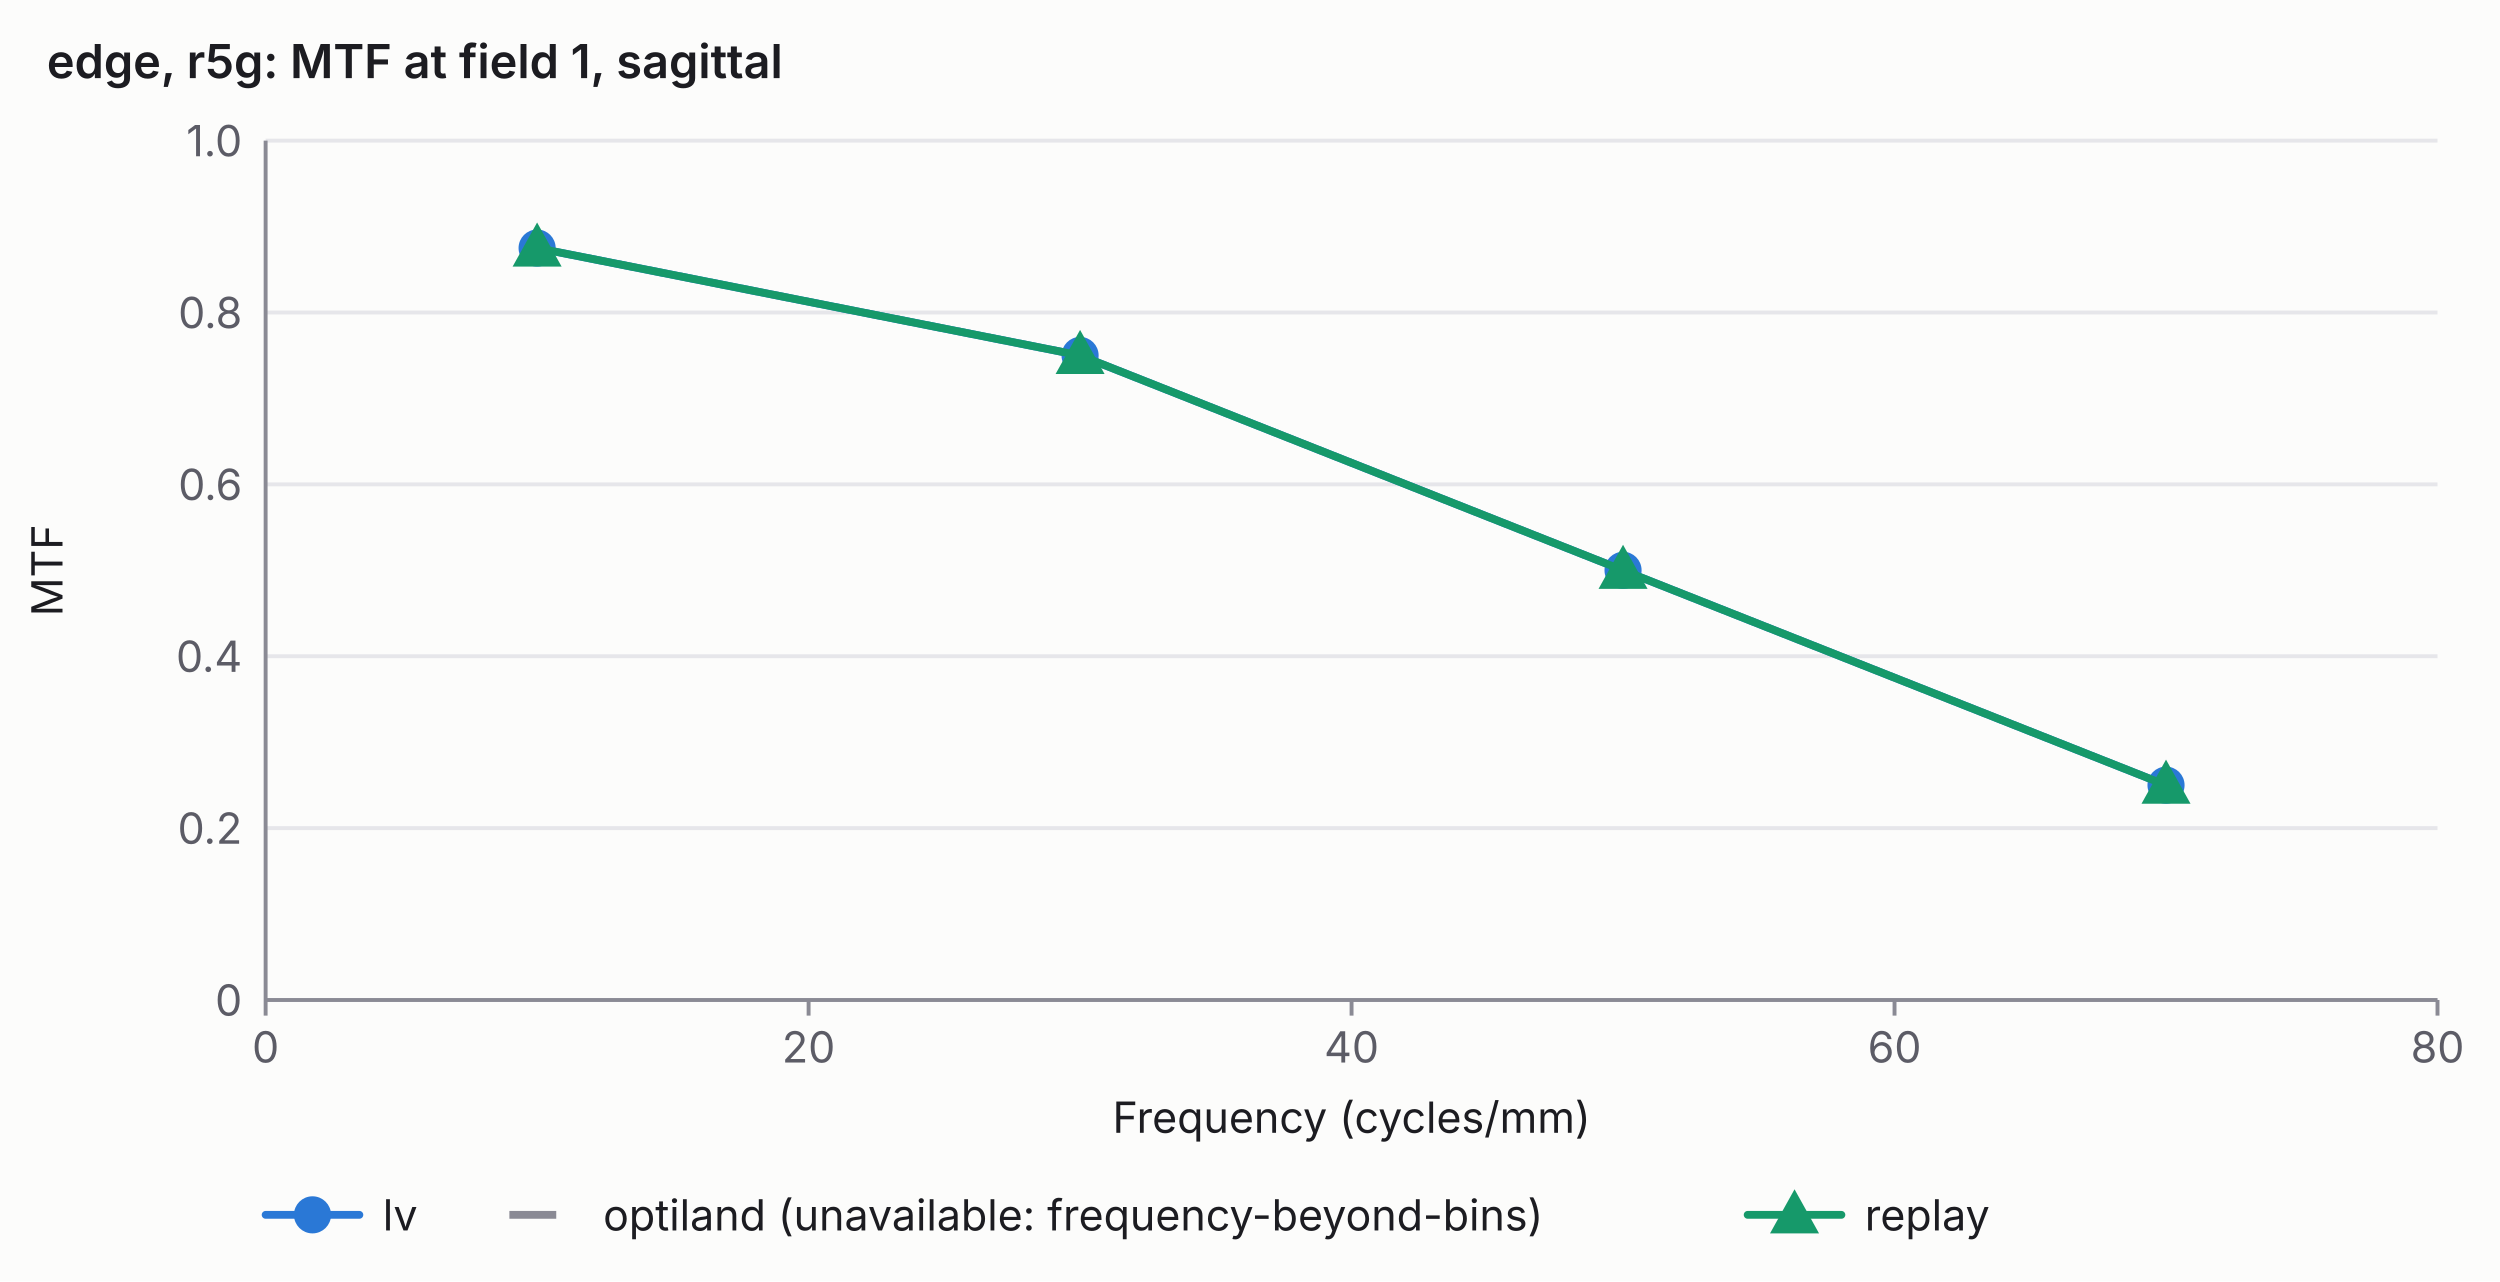
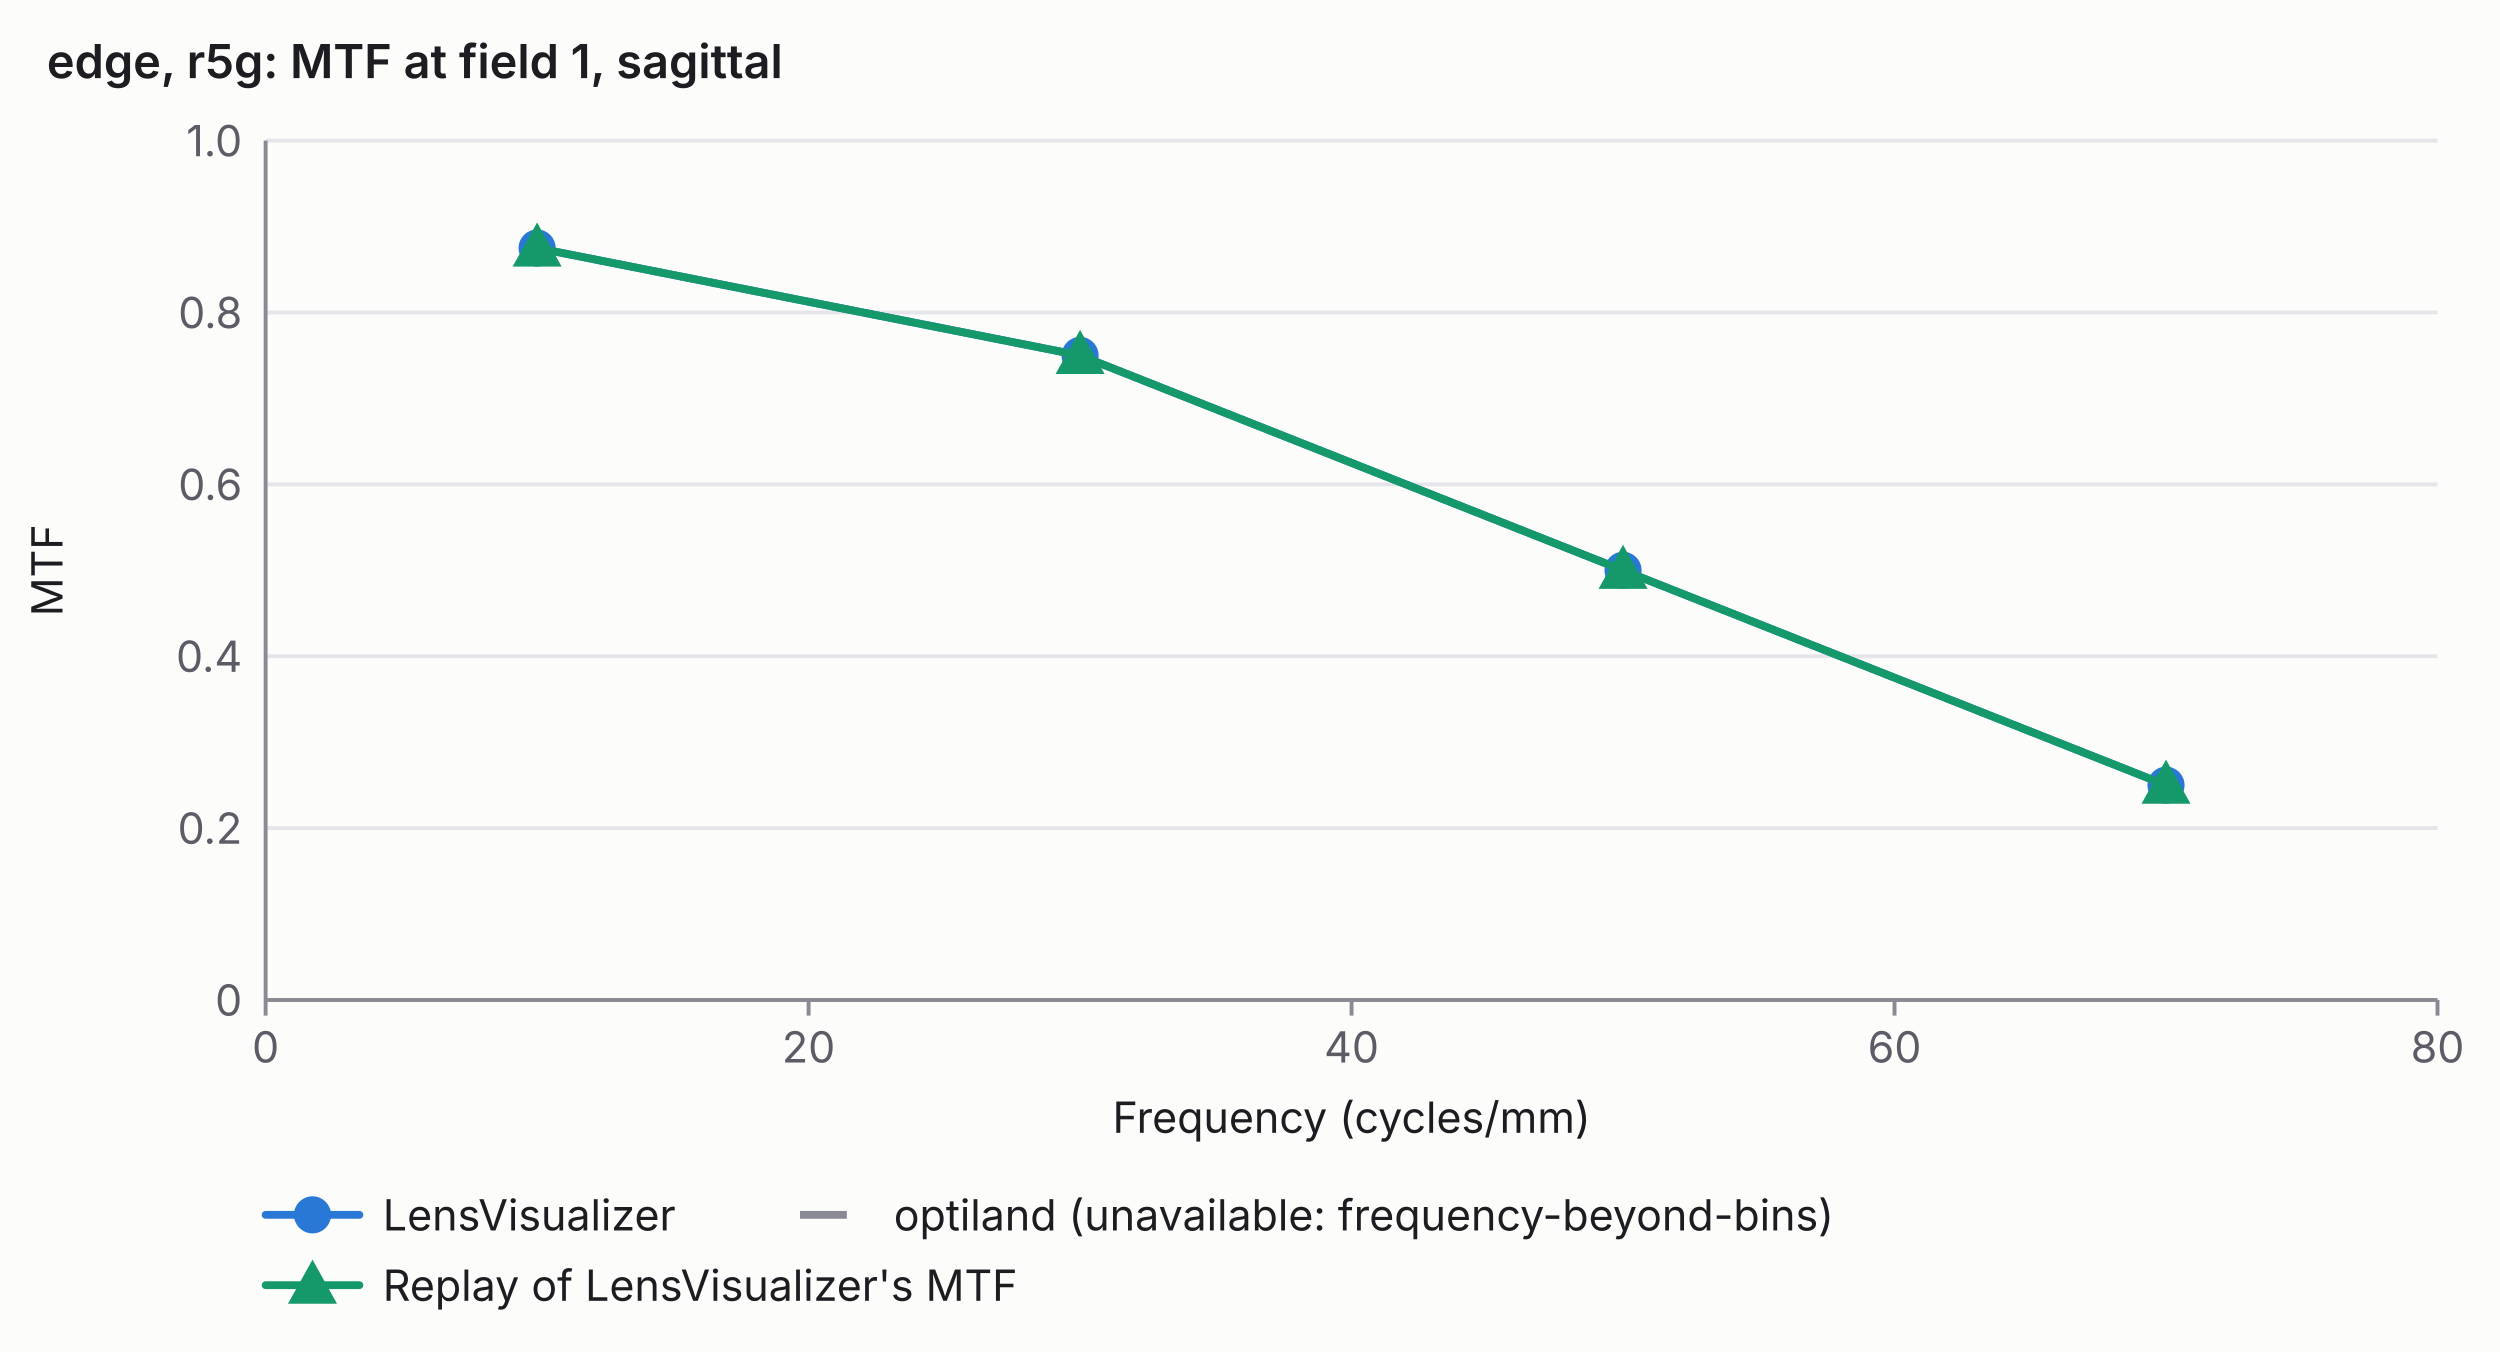
- <svg xmlns="http://www.w3.org/2000/svg" class="lvc" width="640" height="328" viewBox="0 0 640 328" role="img">
+ <svg xmlns="http://www.w3.org/2000/svg" class="lvc" width="640" height="346" viewBox="0 0 640 346" role="img">
  <style>.lvc{font:11px system-ui,-apple-system,'Segoe UI',sans-serif}
.lvc .bg{fill:#fcfcfb}
.lvc text{fill:#1c1c21}
.lvc text.muted{fill:#5c5c66}
.lvc text.head{font-weight:600;font-size:12px}
.lvc .grid{stroke:#e6e6ea;stroke-width:1}
.lvc .axis{stroke:#8a8a94;stroke-width:1}
.lvc .line{fill:none;stroke-width:2;stroke-linejoin:round;stroke-linecap:round}
.lvc .dash{stroke-dasharray:6 4}
.lvc .dot{stroke:#fcfcfb;stroke-width:1.5}
.lvc .band{fill:#eda100;fill-opacity:.16;stroke:#c98500;stroke-width:1;stroke-dasharray:2 3}
.lvc .zeroline{stroke:#5c5c66;stroke-width:1}
.lvc .gate{stroke:#d03b3b;stroke-width:1.5;stroke-dasharray:5 3;fill:none}
.lvc .bar{fill:#2a78d6}
.lvc .ring{fill:#fcfcfb;stroke:#2a78d6;stroke-width:2}
.lvc .none{stroke:#8a8a94;stroke-width:2}
.lvc .cell{stroke:#fcfcfb;stroke-width:2}
.lvc .cell.empty{fill:#f4f4f6}
.lvc text.vt{font-weight:600;text-anchor:middle}
.lvc .s0{stroke:#2a78d6}
.lvc .dot.s0{fill:#2a78d6}
.lvc .s1{stroke:#e2622d}
.lvc .dot.s1{fill:#e2622d}
.lvc .s2{stroke:#16996a}
.lvc .dot.s2{fill:#16996a}
.lvc .s3{stroke:#b47b00}
.lvc .dot.s3{fill:#b47b00}
.lvc .s4{stroke:#cf5f8e}
.lvc .dot.s4{fill:#cf5f8e}
.lvc .s5{stroke:#008300}
.lvc .dot.s5{fill:#008300}
.lvc .s6{stroke:#6250d6}
.lvc .dot.s6{fill:#6250d6}
.lvc .s7{stroke:#e34948}
.lvc .dot.s7{fill:#e34948}
.lvc .sx{stroke:#8a8a94}
.lvc .dot.sx{fill:#8a8a94}
.lvc .v-PASS{fill:#cdebcd}
.lvc text.t-PASS{fill:#0b3d0b}
.lvc .v-FLOOR{fill:#e3f2dc}
.lvc text.t-FLOOR{fill:#24451a}
.lvc .v-FAIL{fill:#f6cfcc}
.lvc text.t-FAIL{fill:#5c0f0b}
.lvc .v-ERROR{fill:#e9b7b3}
.lvc text.t-ERROR{fill:#4a0906}
.lvc .v-ATTENTION{fill:#fbe5ad}
.lvc text.t-ATTENTION{fill:#4a3600}
.lvc .v-RECORDED{fill:#e3e3ea}
.lvc text.t-RECORDED{fill:#2c2c33}
.lvc .v-UNSUPPORTED{fill:#ededf1}
.lvc text.t-UNSUPPORTED{fill:#45454e}
.lvc .v-BLOCKED{fill:#d9d9e1}
.lvc text.t-BLOCKED{fill:#2c2c33}
@media (prefers-color-scheme:dark){
.lvc .bg{fill:#1a1a19}
.lvc text{fill:#e7e7ec}
.lvc text.muted{fill:#a3a3ad}
.lvc .grid{stroke:#2e2e34}
.lvc .axis{stroke:#6b6b75}
.lvc .dot{stroke:#1a1a19}
.lvc .band{fill:#c98500;fill-opacity:.22;stroke:#eda100}
.lvc .zeroline{stroke:#a3a3ad}
.lvc .gate{stroke:#e66767}
.lvc .bar{fill:#3987e5}
.lvc .ring{fill:#1a1a19;stroke:#3987e5}
.lvc .none{stroke:#6b6b75}
.lvc .cell{stroke:#1a1a19}
.lvc .cell.empty{fill:#222226}
.lvc .s0{stroke:#3987e5}
.lvc .dot.s0{fill:#3987e5}
.lvc .s1{stroke:#d95926}
.lvc .dot.s1{fill:#d95926}
.lvc .s2{stroke:#199e70}
.lvc .dot.s2{fill:#199e70}
.lvc .s3{stroke:#c98500}
.lvc .dot.s3{fill:#c98500}
.lvc .s4{stroke:#d55181}
.lvc .dot.s4{fill:#d55181}
.lvc .s5{stroke:#008300}
.lvc .dot.s5{fill:#008300}
.lvc .s6{stroke:#9085e9}
.lvc .dot.s6{fill:#9085e9}
.lvc .s7{stroke:#e66767}
.lvc .dot.s7{fill:#e66767}
.lvc .sx{stroke:#6b6b75}
.lvc .dot.sx{fill:#6b6b75}
.lvc .v-PASS{fill:#1d4a22}
.lvc text.t-PASS{fill:#d9f2d9}
.lvc .v-FLOOR{fill:#2b4223}
.lvc text.t-FLOOR{fill:#e1efdb}
.lvc .v-FAIL{fill:#5a1d1a}
.lvc text.t-FAIL{fill:#ffdcd8}
.lvc .v-ERROR{fill:#6b2420}
.lvc text.t-ERROR{fill:#ffe3e0}
.lvc .v-ATTENTION{fill:#56420a}
.lvc text.t-ATTENTION{fill:#fbeac0}
.lvc .v-RECORDED{fill:#34343c}
.lvc text.t-RECORDED{fill:#e4e4ea}
.lvc .v-UNSUPPORTED{fill:#2a2a31}
.lvc text.t-UNSUPPORTED{fill:#c8c8d0}
.lvc .v-BLOCKED{fill:#3d3d46}
.lvc text.t-BLOCKED{fill:#e4e4ea}
}</style>
-   <rect class="bg" x="0" y="0" width="640" height="328" />
+   <rect class="bg" x="0" y="0" width="640" height="346" />
  <g>
    <text x="12" y="20" class="head">edge, r5g: MTF at field 1, sagittal</text>
  </g>
  <line class="grid" x1="68" y1="256" x2="624" y2="256" />
  <text x="62" y="260" class="muted" text-anchor="end">0</text>
  <line class="grid" x1="68" y1="212" x2="624" y2="212" />
  <text x="62" y="216" class="muted" text-anchor="end">0.2</text>
  <line class="grid" x1="68" y1="168" x2="624" y2="168" />
  <text x="62" y="172" class="muted" text-anchor="end">0.4</text>
  <line class="grid" x1="68" y1="124" x2="624" y2="124" />
  <text x="62" y="128" class="muted" text-anchor="end">0.6</text>
  <line class="grid" x1="68" y1="80" x2="624" y2="80" />
  <text x="62" y="84" class="muted" text-anchor="end">0.8</text>
  <line class="grid" x1="68" y1="36" x2="624" y2="36" />
  <text x="62" y="40" class="muted" text-anchor="end">1.0</text>
  <line class="axis" x1="68" y1="256" x2="68" y2="260" />
  <text x="68" y="272" class="muted" text-anchor="middle">0</text>
  <line class="axis" x1="207" y1="256" x2="207" y2="260" />
  <text x="207" y="272" class="muted" text-anchor="middle">20</text>
  <line class="axis" x1="346" y1="256" x2="346" y2="260" />
  <text x="346" y="272" class="muted" text-anchor="middle">40</text>
  <line class="axis" x1="485" y1="256" x2="485" y2="260" />
  <text x="485" y="272" class="muted" text-anchor="middle">60</text>
  <line class="axis" x1="624" y1="256" x2="624" y2="260" />
  <text x="624" y="272" class="muted" text-anchor="middle">80</text>
  <line class="axis" x1="68" y1="256" x2="624" y2="256" />
  <line class="axis" x1="68" y1="36" x2="68" y2="256" />
  <text x="346" y="290" text-anchor="middle">Frequency (cycles/mm)</text>
  <text x="16" y="146" text-anchor="middle" transform="rotate(-90 16 146)">MTF</text>
  <polyline class="line s0" points="137.5,63.5 276.5,91 415.5,146 554.5,201" />
  <circle class="dot s0" cx="137.5" cy="63.5" r="4" />
  <circle class="dot s0" cx="276.5" cy="91" r="4" />
  <circle class="dot s0" cx="415.5" cy="146" r="4" />
  <circle class="dot s0" cx="554.5" cy="201" r="4" />
  <polyline class="line s2" points="137.5,63.5 276.5,91 415.5,146 554.5,201" />
  <polygon class="dot s2" points="137.5,58.5 142.5,67.5 132.5,67.5" />
  <polygon class="dot s2" points="276.5,86 281.5,95 271.5,95" />
  <polygon class="dot s2" points="415.5,141 420.5,150 410.5,150" />
  <polygon class="dot s2" points="554.5,196 559.5,205 549.5,205" />
  <g>
    <line class="line s0" x1="68" y1="311" x2="92" y2="311" />
    <circle class="dot s0" cx="80" cy="311" r="4" />
-     <text x="98" y="315">lv</text>
+     <text x="98" y="315">LensVisualizer</text>
  </g>
  <g>
-     <line class="none" x1="130.4" y1="311" x2="142.4" y2="311" />
-     <text x="154.4" y="315">optiland (unavailable: frequency-beyond-bins)</text>
+     <line class="none" x1="204.8" y1="311" x2="216.8" y2="311" />
+     <text x="228.8" y="315">optiland (unavailable: frequency-beyond-bins)</text>
  </g>
  <g>
-     <line class="line s2" x1="447.4" y1="311" x2="471.4" y2="311" />
-     <polygon class="dot s2" points="459.4,306 464.4,315 454.4,315" />
-     <text x="477.4" y="315">replay</text>
+     <line class="line s2" x1="68" y1="329" x2="92" y2="329" />
+     <polygon class="dot s2" points="80,324 85,333 75,333" />
+     <text x="98" y="333">Replay of LensVisualizer's MTF</text>
  </g>
</svg>
